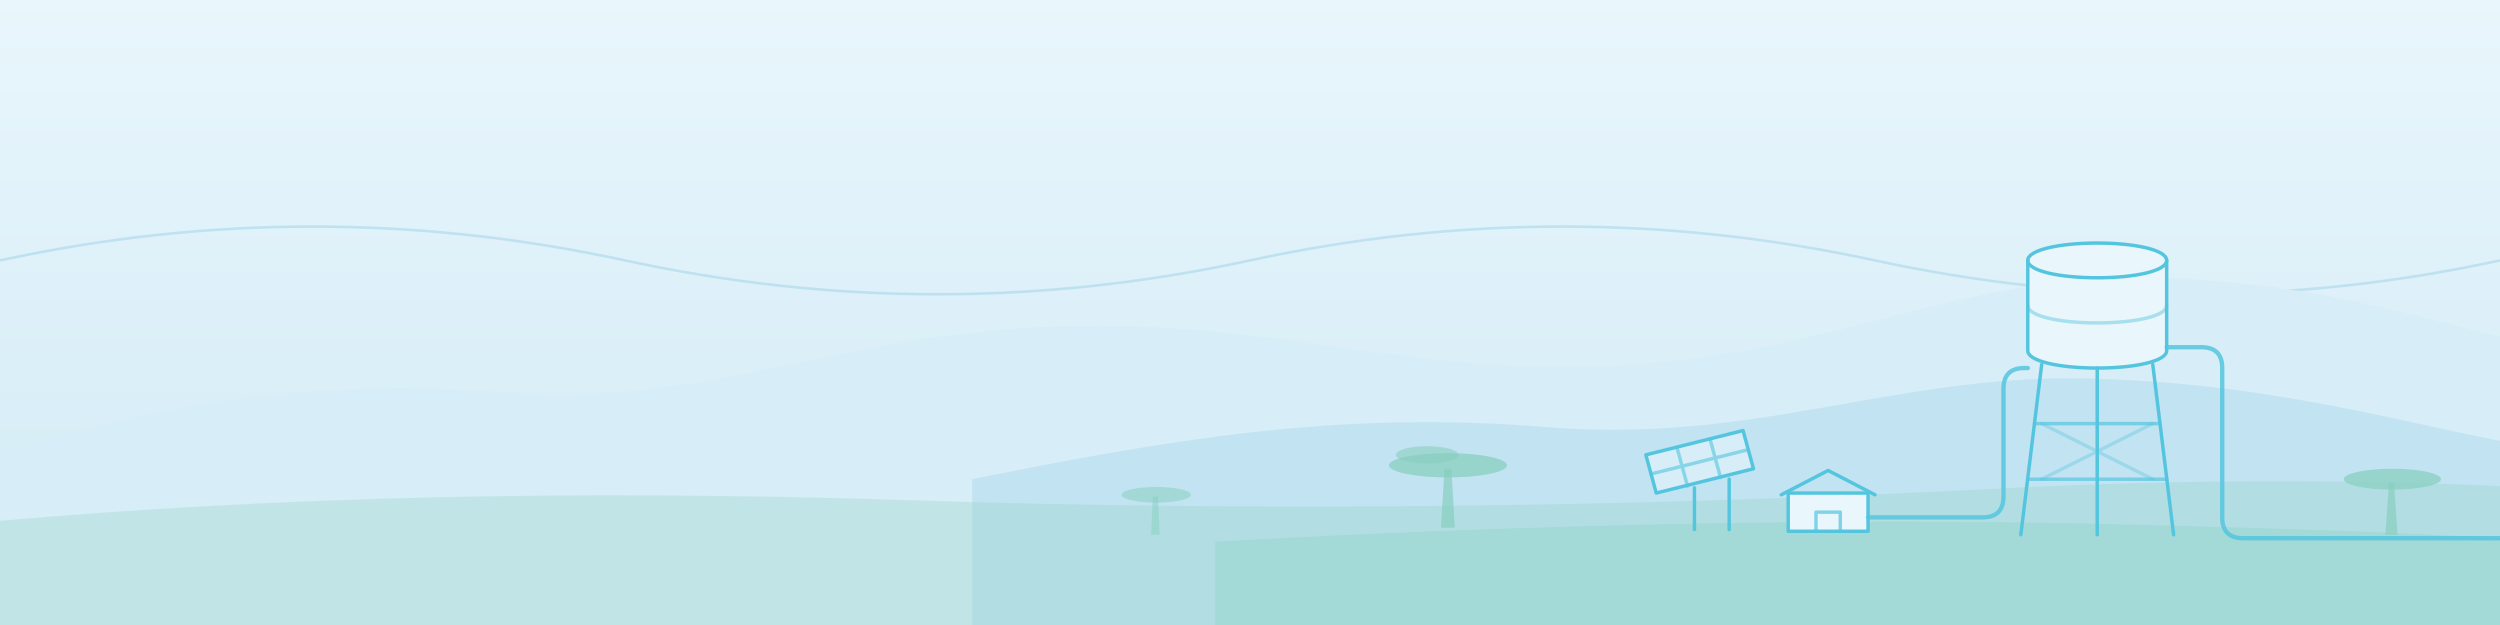
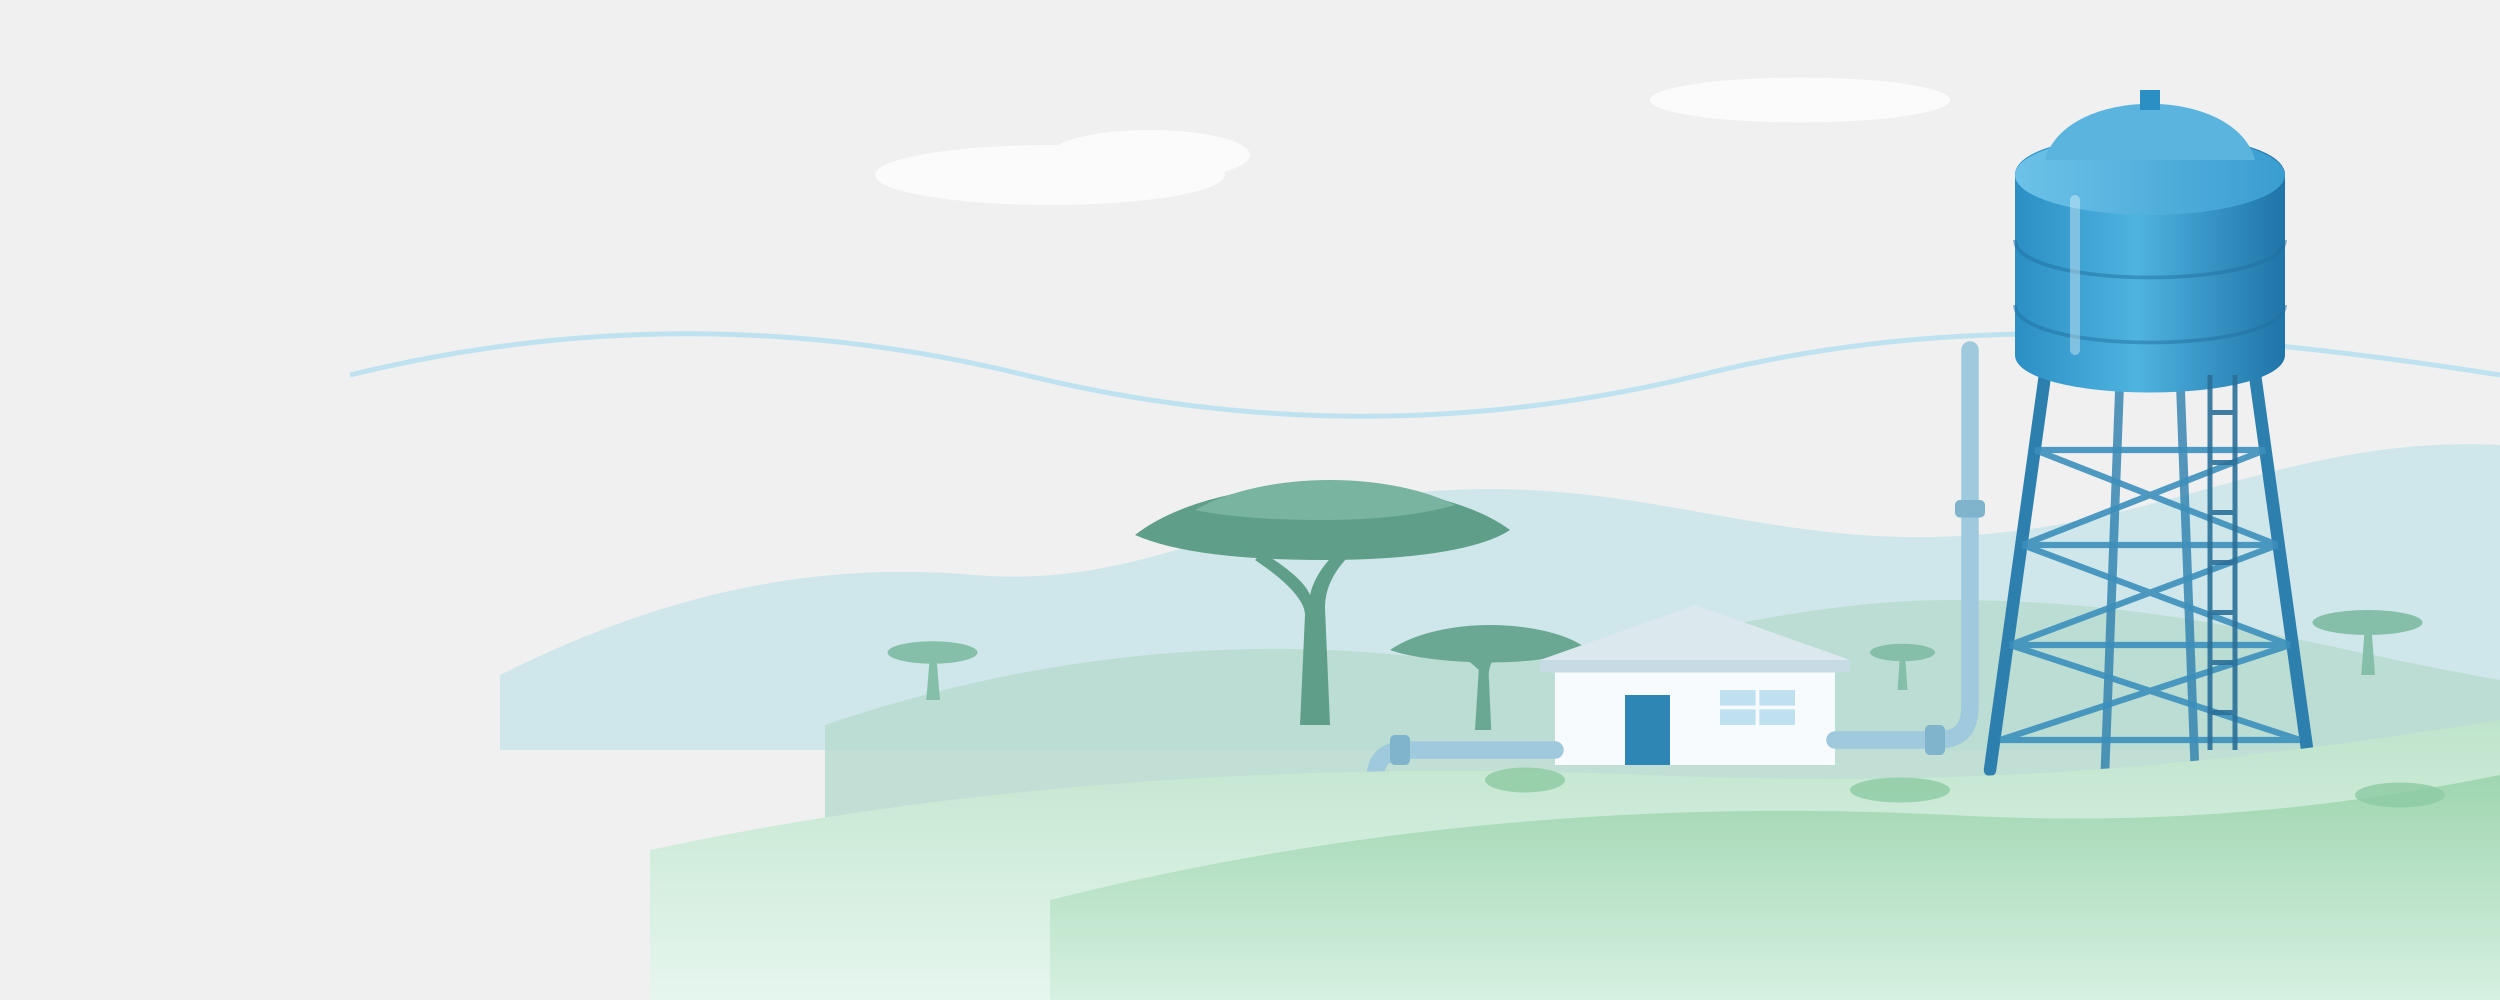
- <svg xmlns="http://www.w3.org/2000/svg" viewBox="0 0 1440 360" preserveAspectRatio="xMaxYMax slice" fill="none">
+ <svg xmlns="http://www.w3.org/2000/svg" viewBox="0 0 1000 400" preserveAspectRatio="xMaxYMin slice">
  <defs>
-     <linearGradient id="sky" x1="0" y1="0" x2="0" y2="1">
-       <stop offset="0" stop-color="#E9F6FC" />
-       <stop offset="0.75" stop-color="#D7EDF7" />
-       <stop offset="1" stop-color="#E9F6FC" />
+     <linearGradient id="tank" x1="0" y1="0" x2="1" y2="0">
+       <stop offset="0" stop-color="#2b8fc4" />
+       <stop offset="0.45" stop-color="#4fb3e0" />
+       <stop offset="1" stop-color="#1f74a8" />
+     </linearGradient>
+     <linearGradient id="cap" x1="0" y1="0" x2="1" y2="0">
+       <stop offset="0" stop-color="#6cc2e8" />
+       <stop offset="1" stop-color="#3a9dd0" />
+     </linearGradient>
+     <linearGradient id="grass" x1="0" y1="0" x2="0" y2="1">
+       <stop offset="0" stop-color="#9fd6b0" />
+       <stop offset="1" stop-color="#d6f0e1" />
+     </linearGradient>
+     <linearGradient id="grass2" x1="0" y1="0" x2="0" y2="1">
+       <stop offset="0" stop-color="#bfe4cc" />
+       <stop offset="1" stop-color="#e6f6ee" />
    </linearGradient>
  </defs>
-   <rect width="1440" height="360" fill="url(#sky)" />
-   <path d="M0 150c120-26 240-26 360 0s240 26 360 0 240-26 360 0 240 26 360 0" stroke="#A9D7E9" stroke-width="1.5" opacity="0.6" />
-   <path d="M0 262c90-30 180-44 290-36 120 9 190-34 320-38 130-4 200 30 330 22 120-8 190-52 300-50 90 2 150 22 200 34V360H0Z" fill="#D7EDF7" />
-   <path d="M560 276c110-22 210-40 330-30 120 10 200-30 310-28 100 2 170 22 240 36V360H560Z" fill="#A9D7E9" opacity="0.45" />
-   <path d="M0 300c160-14 330-18 520-12 210 7 420 4 620-6 110-6 210-6 300-2V360H0Z" fill="#88CFBF" opacity="0.28" />
-   <path d="M700 312c180-10 360-14 520-10 80 2 150 4 220 8V360H700Z" fill="#88CFBF" opacity="0.35" />
-   <g fill="#88CFBF">
-     <path d="M832 270h4l2 34h-8z" opacity="0.7" />
-     <ellipse cx="834" cy="268" rx="34" ry="7" opacity="0.75" />
-     <ellipse cx="822" cy="262" rx="18" ry="5" opacity="0.6" />
-     <path d="M1376 278h3l2 30h-7z" opacity="0.7" />
-     <ellipse cx="1378" cy="276" rx="28" ry="6" opacity="0.75" />
-     <path d="M664 286h3l1 22h-5z" opacity="0.5" />
-     <ellipse cx="666" cy="285" rx="20" ry="4.5" opacity="0.55" />
+   <g fill="#ffffff" opacity="0.7">
+     <ellipse cx="420" cy="70" rx="70" ry="12" />
+     <ellipse cx="460" cy="62" rx="40" ry="10" />
+     <ellipse cx="720" cy="40" rx="60" ry="9" />
  </g>
-   <g stroke="#54C5DE" stroke-width="2" stroke-linecap="round" stroke-linejoin="round">
-     <path d="M948 262l56-14 6 22-56 14z" fill="#D7EDF7" />
-     <path d="M966 258l6 22M985 253l6 22M951 273l56-14" opacity="0.6" />
-     <path d="M976 281v24M996 276v29" />
-     <path d="M1030 284h46v22h-46z" fill="#E9F6FC" />
-     <path d="M1026 285l27-14 27 14" />
-     <path d="M1046 306v-11h14v11" opacity="0.7" />
+   <path d="M140 150c90-22 180-22 270 0s180 22 270 0 180-22 320 0" stroke="#bfe2f1" stroke-width="2" fill="none" />
+   <path d="M200 270c60-30 120-46 190-40 70 6 110-30 190-34 80-4 130 24 210 18 80-6 130-40 210-36v122H200Z" fill="#cfe7ea" />
+   <path d="M330 290c70-24 150-36 230-28 80 8 140-22 220-22 90 0 150 20 220 32v100H330Z" fill="#b9dccf" opacity="0.85" />
+   <g fill="#86bfa9">
+     <path d="M372 262h2.5l1.5 18h-5.5z" />
+     <ellipse cx="373" cy="261" rx="18" ry="4.5" />
+     <path d="M946 250h2.5l1.5 20h-5.5z" />
+     <ellipse cx="947" cy="249" rx="22" ry="5" />
+     <path d="M760 262h2l1 14h-4z" />
+     <ellipse cx="761" cy="261" rx="13" ry="3.5" />
  </g>
-   <g stroke="#54C5DE" stroke-width="2" stroke-linecap="round" stroke-linejoin="round">
-     <path d="M1168 150c0-6 18-10 40-10s40 4 40 10v52c0 6-18 10-40 10s-40-4-40-10z" fill="#E9F6FC" />
-     <path d="M1168 150c0 6 18 10 40 10s40-4 40-10" />
-     <path d="M1168 176c0 6 18 10 40 10s40-4 40-10" opacity="0.45" />
-     <path d="M1176 210l-12 98M1240 210l12 98M1208 212v96" />
-     <path d="M1172 244h72M1168 276h80" opacity="0.7" />
-     <path d="M1176 244l64 32M1240 244l-64 32" opacity="0.35" />
+   <g fill="#5f9f8a">
+     <path d="M520 290l2-44c0-6-8-14-20-22l3-3c10 6 17 12 19 17 2-9 9-17 19-24l3 3c-11 8-16 17-16 26l2 47z" />
+     <path d="M454 214c18-14 48-20 76-20s58 6 74 18c-12 8-40 12-74 12s-60-3-76-10z" />
+     <path d="M478 204c14-8 34-12 54-12s38 4 50 10c-14 4-32 6-52 6s-38-1-52-4z" fill="#78b49f" />
  </g>
-   <g stroke="#54C5DE" stroke-width="2.5" stroke-linecap="round" stroke-linejoin="round" opacity="0.85">
-     <path d="M1076 298h66c8 0 12-4 12-12v-62c0-8 4-12 12-12h2" />
-     <path d="M1248 200h20c8 0 12 4 12 12v86c0 8 4 12 12 12h148" />
+   <g fill="#6aa894">
+     <path d="M590 292l1.5-24c-4-4-9-7-13-9l2-2c5 2 9 5 11 8 2-4 6-7 11-9l2 2c-6 3-9 7-9 12l1 22z" />
+     <path d="M556 260c10-7 26-10 40-10s30 3 38 9c-8 4-22 6-38 6s-32-2-40-5z" />
+   </g>
+   <g>
+     <path d="M622 262h112v44H622z" fill="#f7fbfd" />
+     <path d="M616 264l62-22 62 22z" fill="#dbe8ee" />
+     <path d="M616 264h124v5H616z" fill="#c7dbe4" />
+     <path d="M650 278h18v28h-18z" fill="#2e86b5" />
+     <path d="M688 276h30v14h-30z" fill="#bfe0ef" />
+     <path d="M703 276v14M688 283h30" stroke="#f7fbfd" stroke-width="1.5" />
+   </g>
+   <g fill="none" stroke="#9fc9dc" stroke-width="7" stroke-linecap="round" stroke-linejoin="round">
+     <path d="M734 296h40c10 0 14-4 14-14V140" />
+     <path d="M622 300h-60c-8 0-12 4-12 12v6h-90" />
+   </g>
+   <g fill="#7fb4cc">
+     <rect x="770" y="290" width="8" height="12" rx="2" />
+     <rect x="782" y="200" width="12" height="7" rx="2" />
+     <rect x="556" y="294" width="8" height="12" rx="2" />
+   </g>
+   <g stroke="#2d7fae" stroke-width="5" stroke-linecap="round" fill="none">
+     <path d="M818 150l-22 158M902 150l22 158" />
+     <path d="M848 150l-6 158M872 150l6 158" stroke-width="3.5" opacity="0.8" />
+   </g>
+   <g stroke="#3c8fbb" stroke-width="2.5" fill="none" opacity="0.9">
+     <path d="M814 180h92M809 218h102M804 258h112M800 296h120" />
+     <path d="M814 180l97 38M906 180l-97 38M809 218l107 40M911 218l-107 40M804 258l116 38M916 258l-116 38" />
+   </g>
+   <path d="M806 70c0-10 24-16 54-16s54 6 54 16v72c0 9-24 15-54 15s-54-6-54-15z" fill="url(#tank)" />
+   <path d="M806 96c0 9 24 15 54 15s54-6 54-15M806 122c0 9 24 15 54 15s54-6 54-15" stroke="#1f6f9f" stroke-width="1.5" fill="none" opacity="0.5" />
+   <ellipse cx="860" cy="70" rx="54" ry="16" fill="url(#cap)" />
+   <path d="M818 64c8-30 76-30 84 0" fill="#5ab4de" />
+   <path d="M856 36h8v8h-8z" fill="#2b8fc4" />
+   <path d="M830 80v60" stroke="#ffffff" stroke-width="4" opacity="0.35" stroke-linecap="round" />
+   <g stroke="#2a6f98" stroke-width="2" opacity="0.9">
+     <path d="M884 150v150M894 150v150" />
+     <path d="M884 165h10M884 185h10M884 205h10M884 225h10M884 245h10M884 265h10M884 285h10" />
+   </g>
+   <path d="M260 340c120-26 260-36 400-30 140 6 240-6 340-22v112H260Z" fill="url(#grass2)" />
+   <path d="M420 360c120-30 240-40 360-34 90 5 160-4 220-16v90H420Z" fill="url(#grass)" />
+   <g fill="#8ccaa3" opacity="0.8">
+     <ellipse cx="610" cy="312" rx="16" ry="5" />
+     <ellipse cx="760" cy="316" rx="20" ry="5" />
+     <ellipse cx="960" cy="318" rx="18" ry="5" />
  </g>
</svg>
